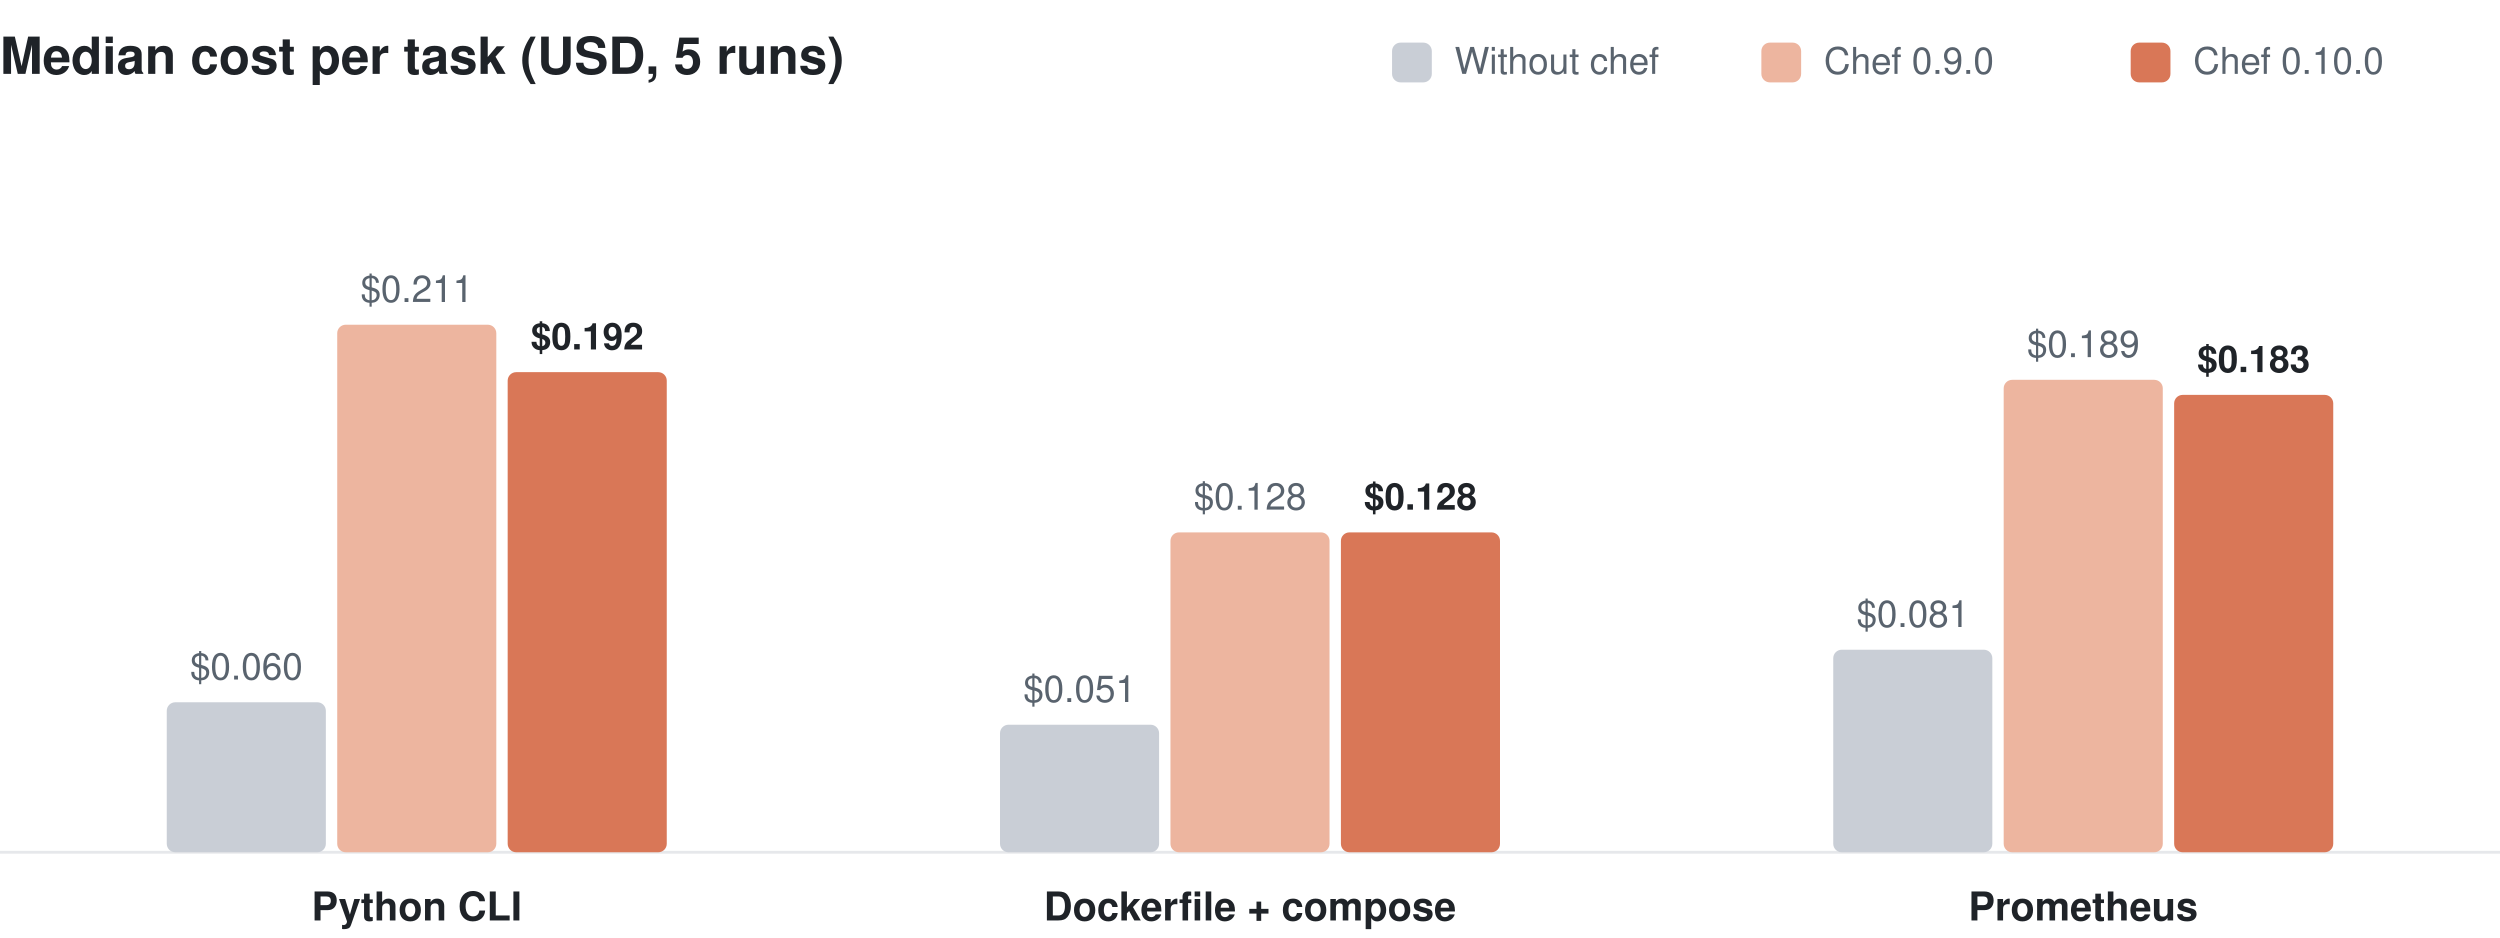
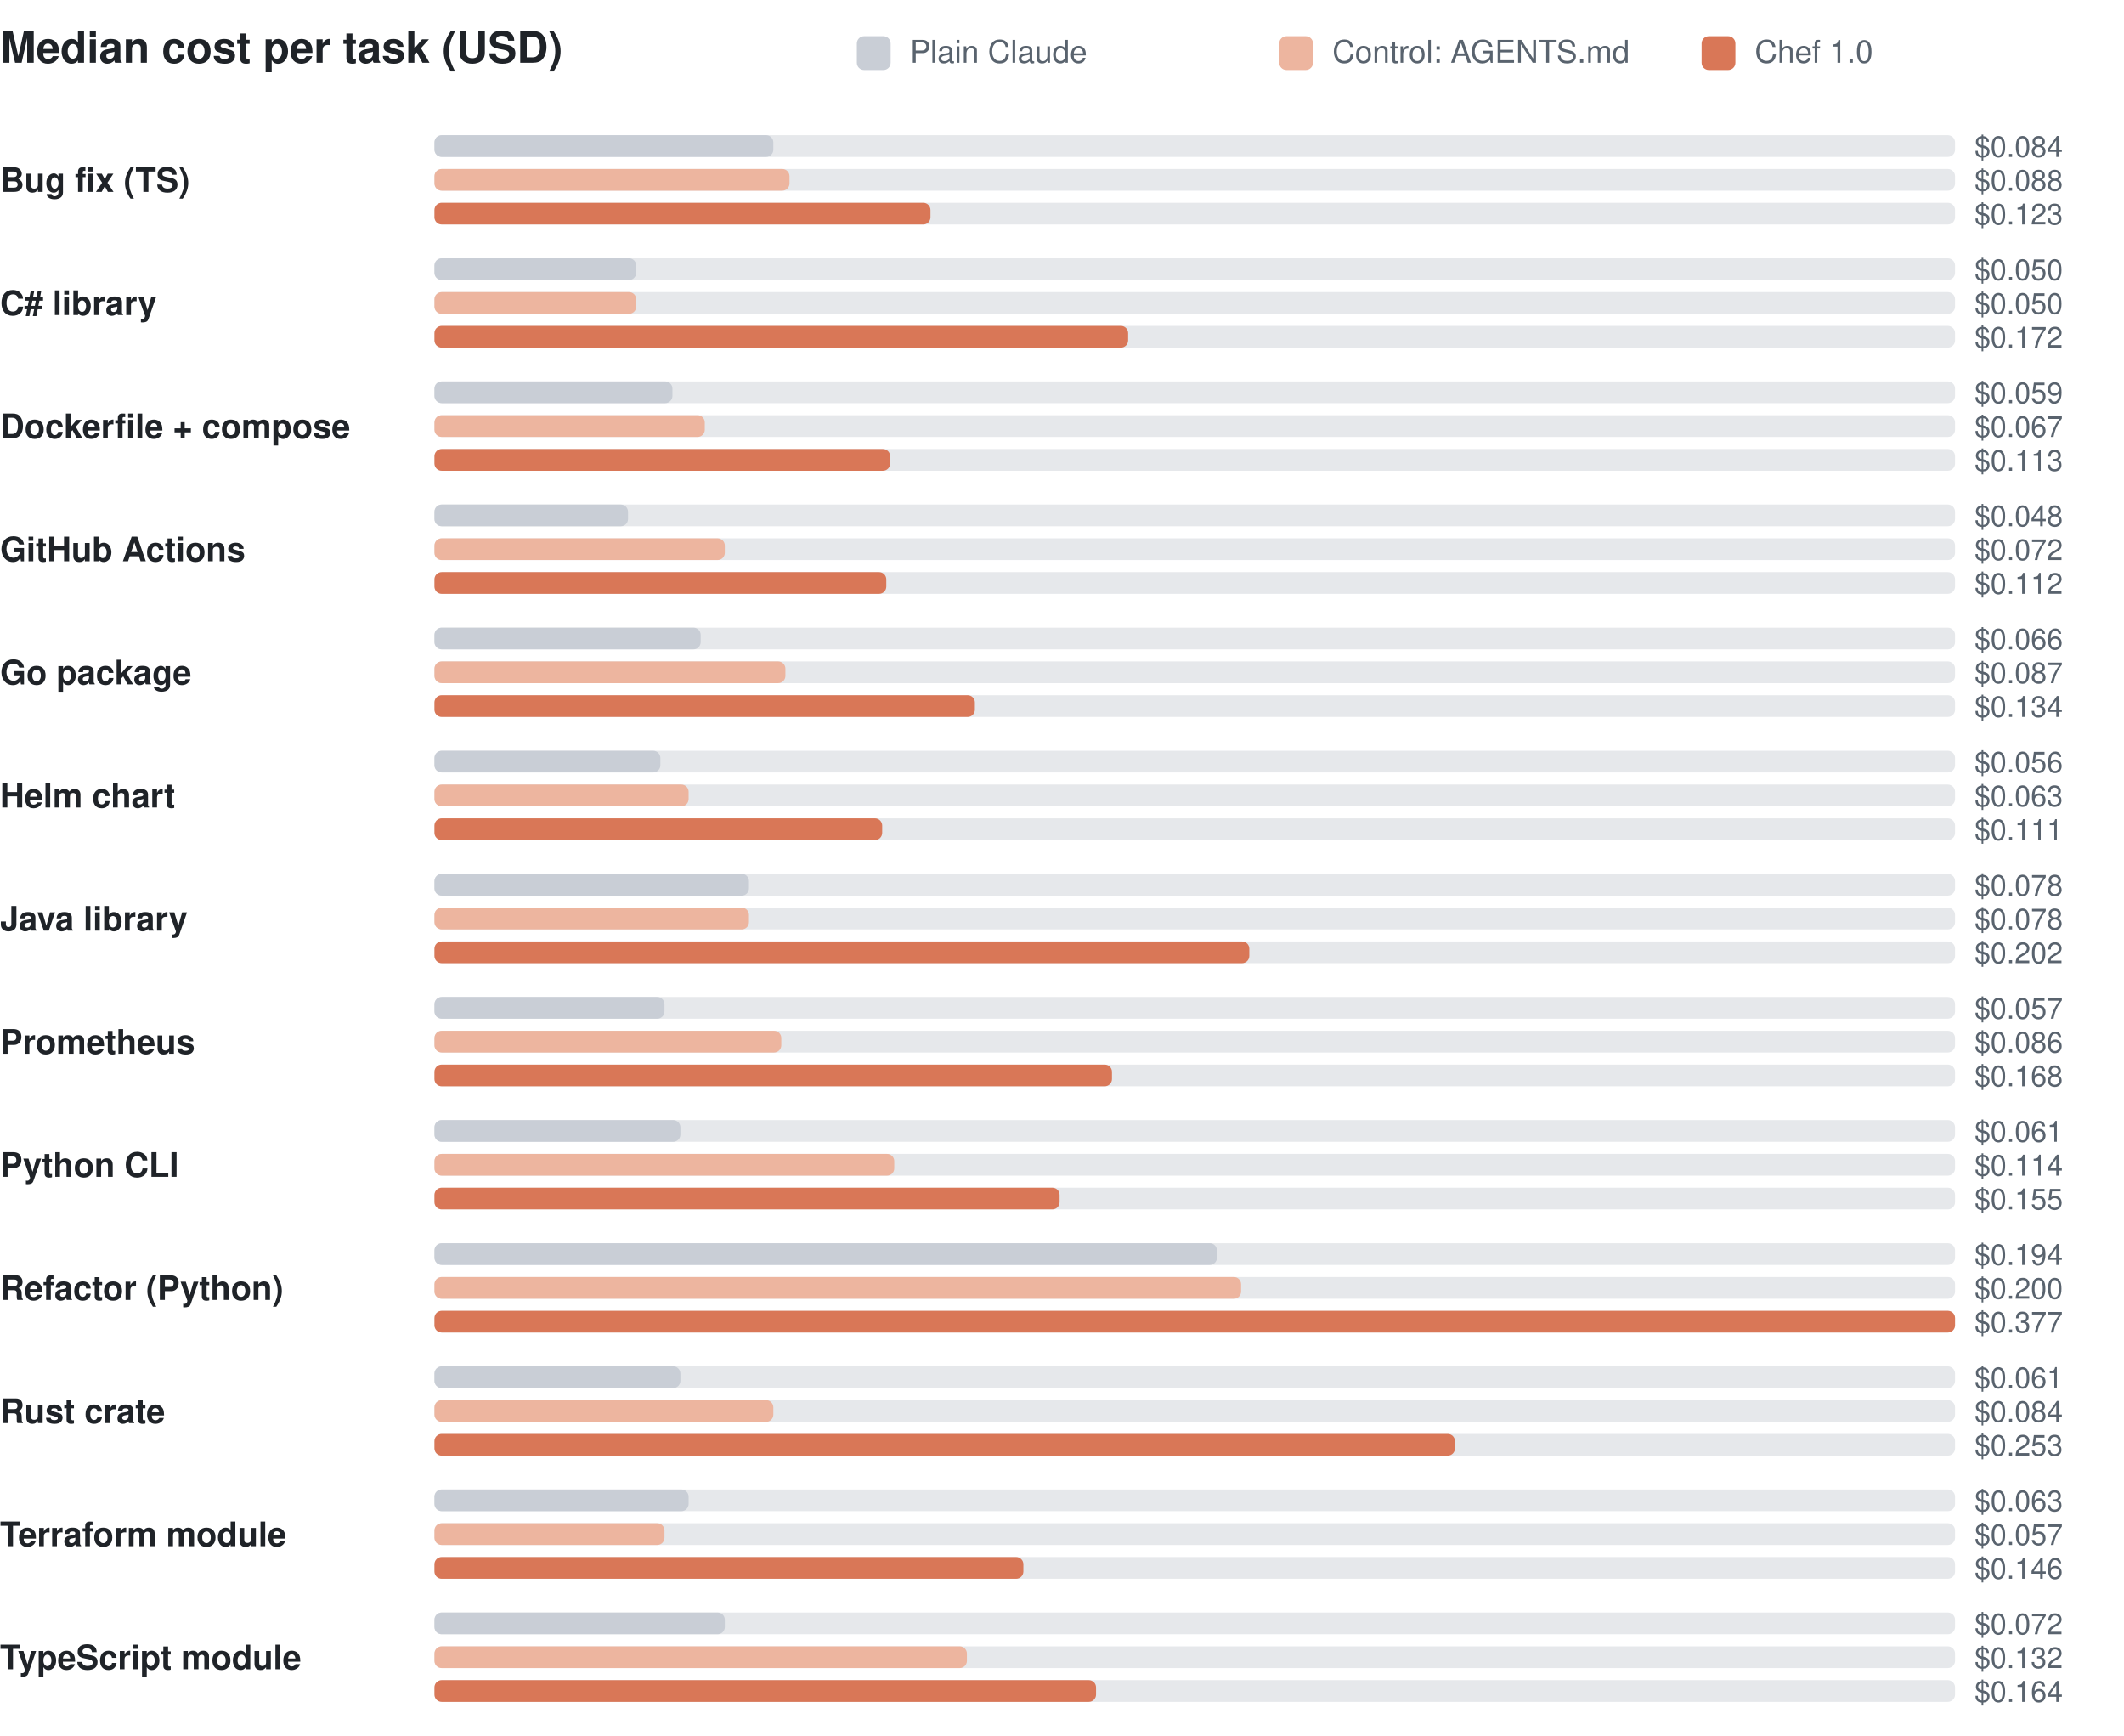
- <svg xmlns="http://www.w3.org/2000/svg" width="880" height="330" viewBox="0 0 880 330" role="img" aria-label="Median cost per task over 5 runs. Python: $0.060 without chef, $0.211 chef 0.9.0, $0.192 chef 0.10.0. Docker: $0.051, $0.128, $0.128. Prometheus: $0.081, $0.189, $0.183.">
-   <text x="0.0" y="26.0" fill="#1F2328" font-family="-apple-system, BlinkMacSystemFont, 'Segoe UI', Helvetica, Arial, sans-serif" font-size="18" font-weight="600" text-anchor="start">Median cost per task (USD, 5 runs)</text>
-   <rect x="490.0" y="15.0" width="14.0" height="14.0" rx="3" fill="#C9CED6" />
-   <text x="512.0" y="26.0" fill="#59636E" font-family="-apple-system, BlinkMacSystemFont, 'Segoe UI', Helvetica, Arial, sans-serif" font-size="13" font-weight="400" text-anchor="start">Without chef</text>
-   <rect x="620.0" y="15.0" width="14.0" height="14.0" rx="3" fill="#EDB59F" />
-   <text x="642.0" y="26.0" fill="#59636E" font-family="-apple-system, BlinkMacSystemFont, 'Segoe UI', Helvetica, Arial, sans-serif" font-size="13" font-weight="400" text-anchor="start">Chef 0.9.0</text>
-   <rect x="750.0" y="15.0" width="14.0" height="14.0" rx="3" fill="#D97757" />
-   <text x="772.0" y="26.0" fill="#59636E" font-family="-apple-system, BlinkMacSystemFont, 'Segoe UI', Helvetica, Arial, sans-serif" font-size="13" font-weight="400" text-anchor="start">Chef 0.10.0</text>
-   <line x1="0" y1="300.0" x2="880" y2="300.0" stroke="#E6E8EB" />
-   <rect x="58.7" y="247.2" width="56.0" height="52.8" rx="3" fill="#C9CED6" />
-   <text x="86.7" y="239.2" fill="#59636E" font-family="-apple-system, BlinkMacSystemFont, 'Segoe UI', Helvetica, Arial, sans-serif" font-size="13" font-weight="400" text-anchor="middle">$0.060</text>
-   <rect x="118.7" y="114.3" width="56.0" height="185.7" rx="3" fill="#EDB59F" />
-   <text x="146.7" y="106.3" fill="#59636E" font-family="-apple-system, BlinkMacSystemFont, 'Segoe UI', Helvetica, Arial, sans-serif" font-size="13" font-weight="400" text-anchor="middle">$0.211</text>
-   <rect x="178.7" y="131.0" width="56.0" height="169.0" rx="3" fill="#D97757" />
-   <text x="206.7" y="123.0" fill="#1F2328" font-family="-apple-system, BlinkMacSystemFont, 'Segoe UI', Helvetica, Arial, sans-serif" font-size="13" font-weight="600" text-anchor="middle">$0.192</text>
-   <text x="146.7" y="324.0" fill="#1F2328" font-family="-apple-system, BlinkMacSystemFont, 'Segoe UI', Helvetica, Arial, sans-serif" font-size="14" font-weight="600" text-anchor="middle">Python CLI</text>
-   <rect x="352.0" y="255.1" width="56.0" height="44.9" rx="3" fill="#C9CED6" />
-   <text x="380.0" y="247.1" fill="#59636E" font-family="-apple-system, BlinkMacSystemFont, 'Segoe UI', Helvetica, Arial, sans-serif" font-size="13" font-weight="400" text-anchor="middle">$0.051</text>
-   <rect x="412.0" y="187.4" width="56.0" height="112.6" rx="3" fill="#EDB59F" />
-   <text x="440.0" y="179.4" fill="#59636E" font-family="-apple-system, BlinkMacSystemFont, 'Segoe UI', Helvetica, Arial, sans-serif" font-size="13" font-weight="400" text-anchor="middle">$0.128</text>
-   <rect x="472.0" y="187.4" width="56.0" height="112.6" rx="3" fill="#D97757" />
-   <text x="500.0" y="179.4" fill="#1F2328" font-family="-apple-system, BlinkMacSystemFont, 'Segoe UI', Helvetica, Arial, sans-serif" font-size="13" font-weight="600" text-anchor="middle">$0.128</text>
-   <text x="440.0" y="324.0" fill="#1F2328" font-family="-apple-system, BlinkMacSystemFont, 'Segoe UI', Helvetica, Arial, sans-serif" font-size="14" font-weight="600" text-anchor="middle">Dockerfile + compose</text>
-   <rect x="645.3" y="228.7" width="56.0" height="71.3" rx="3" fill="#C9CED6" />
-   <text x="673.3" y="220.7" fill="#59636E" font-family="-apple-system, BlinkMacSystemFont, 'Segoe UI', Helvetica, Arial, sans-serif" font-size="13" font-weight="400" text-anchor="middle">$0.081</text>
-   <rect x="705.3" y="133.7" width="56.0" height="166.3" rx="3" fill="#EDB59F" />
-   <text x="733.3" y="125.7" fill="#59636E" font-family="-apple-system, BlinkMacSystemFont, 'Segoe UI', Helvetica, Arial, sans-serif" font-size="13" font-weight="400" text-anchor="middle">$0.189</text>
-   <rect x="765.3" y="139.0" width="56.0" height="161.0" rx="3" fill="#D97757" />
-   <text x="793.3" y="131.0" fill="#1F2328" font-family="-apple-system, BlinkMacSystemFont, 'Segoe UI', Helvetica, Arial, sans-serif" font-size="13" font-weight="600" text-anchor="middle">$0.183</text>
-   <text x="733.3" y="324.0" fill="#1F2328" font-family="-apple-system, BlinkMacSystemFont, 'Segoe UI', Helvetica, Arial, sans-serif" font-size="14" font-weight="600" text-anchor="middle">Prometheus</text>
+ <svg xmlns="http://www.w3.org/2000/svg" width="880" height="719" viewBox="0 0 880 719" role="img" aria-label="Median cost per task, bugfix: Plain Claude $0.084, Control: AGENTS.md $0.088, Chef 1.0 $0.123; csharp: Plain Claude $0.050, Control: AGENTS.md $0.050, Chef 1.0 $0.172; docker: Plain Claude $0.059, Control: AGENTS.md $0.067, Chef 1.0 $0.113; github-actions: Plain Claude $0.048, Control: AGENTS.md $0.072, Chef 1.0 $0.112; go: Plain Claude $0.066, Control: AGENTS.md $0.087, Chef 1.0 $0.134; helm: Plain Claude $0.056, Control: AGENTS.md $0.063, Chef 1.0 $0.111; java: Plain Claude $0.078, Control: AGENTS.md $0.078, Chef 1.0 $0.202; prometheus: Plain Claude $0.057, Control: AGENTS.md $0.086, Chef 1.0 $0.168; python: Plain Claude $0.061, Control: AGENTS.md $0.114, Chef 1.0 $0.155; refactor: Plain Claude $0.194, Control: AGENTS.md $0.200, Chef 1.0 $0.377; rust: Plain Claude $0.061, Control: AGENTS.md $0.084, Chef 1.0 $0.253; terraform: Plain Claude $0.063, Control: AGENTS.md $0.057, Chef 1.0 $0.146; typescript: Plain Claude $0.072, Control: AGENTS.md $0.132, Chef 1.0 $0.164">
+   <text x="0.0" y="26.0" fill="#1F2328" font-family="-apple-system, BlinkMacSystemFont, 'Segoe UI', Helvetica, Arial, sans-serif" font-size="18" font-weight="600" text-anchor="start">Median cost per task (USD)</text>
+   <rect x="355.0" y="15.0" width="14.0" height="14.0" rx="3" fill="#C9CED6" />
+   <text x="377.0" y="26.0" fill="#59636E" font-family="-apple-system, BlinkMacSystemFont, 'Segoe UI', Helvetica, Arial, sans-serif" font-size="13" font-weight="400" text-anchor="start">Plain Claude</text>
+   <rect x="530.0" y="15.0" width="14.0" height="14.0" rx="3" fill="#EDB59F" />
+   <text x="552.0" y="26.0" fill="#59636E" font-family="-apple-system, BlinkMacSystemFont, 'Segoe UI', Helvetica, Arial, sans-serif" font-size="13" font-weight="400" text-anchor="start">Control: AGENTS.md</text>
+   <rect x="705.0" y="15.0" width="14.0" height="14.0" rx="3" fill="#D97757" />
+   <text x="727.0" y="26.0" fill="#59636E" font-family="-apple-system, BlinkMacSystemFont, 'Segoe UI', Helvetica, Arial, sans-serif" font-size="13" font-weight="400" text-anchor="start">Chef 1.0</text>
+   <text x="0.0" y="79.5" fill="#1F2328" font-family="-apple-system, BlinkMacSystemFont, 'Segoe UI', Helvetica, Arial, sans-serif" font-size="14" font-weight="600" text-anchor="start">Bug fix (TS)</text>
+   <rect x="180.0" y="56.0" width="630.0" height="9.0" rx="3" fill="#E6E8EB" />
+   <rect x="180.0" y="56.0" width="140.4" height="9.0" rx="3" fill="#C9CED6" />
+   <text x="818.0" y="65.0" fill="#59636E" font-family="-apple-system, BlinkMacSystemFont, 'Segoe UI', Helvetica, Arial, sans-serif" font-size="12" font-weight="400" text-anchor="start">$0.084</text>
+   <rect x="180.0" y="70.0" width="630.0" height="9.0" rx="3" fill="#E6E8EB" />
+   <rect x="180.0" y="70.0" width="147.1" height="9.0" rx="3" fill="#EDB59F" />
+   <text x="818.0" y="79.0" fill="#59636E" font-family="-apple-system, BlinkMacSystemFont, 'Segoe UI', Helvetica, Arial, sans-serif" font-size="12" font-weight="400" text-anchor="start">$0.088</text>
+   <rect x="180.0" y="84.0" width="630.0" height="9.0" rx="3" fill="#E6E8EB" />
+   <rect x="180.0" y="84.0" width="205.5" height="9.0" rx="3" fill="#D97757" />
+   <text x="818.0" y="93.0" fill="#59636E" font-family="-apple-system, BlinkMacSystemFont, 'Segoe UI', Helvetica, Arial, sans-serif" font-size="12" font-weight="400" text-anchor="start">$0.123</text>
+   <text x="0.0" y="130.5" fill="#1F2328" font-family="-apple-system, BlinkMacSystemFont, 'Segoe UI', Helvetica, Arial, sans-serif" font-size="14" font-weight="600" text-anchor="start">C# library</text>
+   <rect x="180.0" y="107.0" width="630.0" height="9.0" rx="3" fill="#E6E8EB" />
+   <rect x="180.0" y="107.0" width="83.6" height="9.0" rx="3" fill="#C9CED6" />
+   <text x="818.0" y="116.0" fill="#59636E" font-family="-apple-system, BlinkMacSystemFont, 'Segoe UI', Helvetica, Arial, sans-serif" font-size="12" font-weight="400" text-anchor="start">$0.050</text>
+   <rect x="180.0" y="121.0" width="630.0" height="9.0" rx="3" fill="#E6E8EB" />
+   <rect x="180.0" y="121.0" width="83.6" height="9.0" rx="3" fill="#EDB59F" />
+   <text x="818.0" y="130.0" fill="#59636E" font-family="-apple-system, BlinkMacSystemFont, 'Segoe UI', Helvetica, Arial, sans-serif" font-size="12" font-weight="400" text-anchor="start">$0.050</text>
+   <rect x="180.0" y="135.0" width="630.0" height="9.0" rx="3" fill="#E6E8EB" />
+   <rect x="180.0" y="135.0" width="287.4" height="9.0" rx="3" fill="#D97757" />
+   <text x="818.0" y="144.0" fill="#59636E" font-family="-apple-system, BlinkMacSystemFont, 'Segoe UI', Helvetica, Arial, sans-serif" font-size="12" font-weight="400" text-anchor="start">$0.172</text>
+   <text x="0.0" y="181.5" fill="#1F2328" font-family="-apple-system, BlinkMacSystemFont, 'Segoe UI', Helvetica, Arial, sans-serif" font-size="14" font-weight="600" text-anchor="start">Dockerfile + compose</text>
+   <rect x="180.0" y="158.0" width="630.0" height="9.0" rx="3" fill="#E6E8EB" />
+   <rect x="180.0" y="158.0" width="98.6" height="9.0" rx="3" fill="#C9CED6" />
+   <text x="818.0" y="167.0" fill="#59636E" font-family="-apple-system, BlinkMacSystemFont, 'Segoe UI', Helvetica, Arial, sans-serif" font-size="12" font-weight="400" text-anchor="start">$0.059</text>
+   <rect x="180.0" y="172.0" width="630.0" height="9.0" rx="3" fill="#E6E8EB" />
+   <rect x="180.0" y="172.0" width="112.0" height="9.0" rx="3" fill="#EDB59F" />
+   <text x="818.0" y="181.0" fill="#59636E" font-family="-apple-system, BlinkMacSystemFont, 'Segoe UI', Helvetica, Arial, sans-serif" font-size="12" font-weight="400" text-anchor="start">$0.067</text>
+   <rect x="180.0" y="186.0" width="630.0" height="9.0" rx="3" fill="#E6E8EB" />
+   <rect x="180.0" y="186.0" width="188.8" height="9.0" rx="3" fill="#D97757" />
+   <text x="818.0" y="195.0" fill="#59636E" font-family="-apple-system, BlinkMacSystemFont, 'Segoe UI', Helvetica, Arial, sans-serif" font-size="12" font-weight="400" text-anchor="start">$0.113</text>
+   <text x="0.0" y="232.5" fill="#1F2328" font-family="-apple-system, BlinkMacSystemFont, 'Segoe UI', Helvetica, Arial, sans-serif" font-size="14" font-weight="600" text-anchor="start">GitHub Actions</text>
+   <rect x="180.0" y="209.0" width="630.0" height="9.0" rx="3" fill="#E6E8EB" />
+   <rect x="180.0" y="209.0" width="80.2" height="9.0" rx="3" fill="#C9CED6" />
+   <text x="818.0" y="218.0" fill="#59636E" font-family="-apple-system, BlinkMacSystemFont, 'Segoe UI', Helvetica, Arial, sans-serif" font-size="12" font-weight="400" text-anchor="start">$0.048</text>
+   <rect x="180.0" y="223.0" width="630.0" height="9.0" rx="3" fill="#E6E8EB" />
+   <rect x="180.0" y="223.0" width="120.3" height="9.0" rx="3" fill="#EDB59F" />
+   <text x="818.0" y="232.0" fill="#59636E" font-family="-apple-system, BlinkMacSystemFont, 'Segoe UI', Helvetica, Arial, sans-serif" font-size="12" font-weight="400" text-anchor="start">$0.072</text>
+   <rect x="180.0" y="237.0" width="630.0" height="9.0" rx="3" fill="#E6E8EB" />
+   <rect x="180.0" y="237.0" width="187.2" height="9.0" rx="3" fill="#D97757" />
+   <text x="818.0" y="246.0" fill="#59636E" font-family="-apple-system, BlinkMacSystemFont, 'Segoe UI', Helvetica, Arial, sans-serif" font-size="12" font-weight="400" text-anchor="start">$0.112</text>
+   <text x="0.0" y="283.5" fill="#1F2328" font-family="-apple-system, BlinkMacSystemFont, 'Segoe UI', Helvetica, Arial, sans-serif" font-size="14" font-weight="600" text-anchor="start">Go package</text>
+   <rect x="180.0" y="260.0" width="630.0" height="9.0" rx="3" fill="#E6E8EB" />
+   <rect x="180.0" y="260.0" width="110.3" height="9.0" rx="3" fill="#C9CED6" />
+   <text x="818.0" y="269.0" fill="#59636E" font-family="-apple-system, BlinkMacSystemFont, 'Segoe UI', Helvetica, Arial, sans-serif" font-size="12" font-weight="400" text-anchor="start">$0.066</text>
+   <rect x="180.0" y="274.0" width="630.0" height="9.0" rx="3" fill="#E6E8EB" />
+   <rect x="180.0" y="274.0" width="145.4" height="9.0" rx="3" fill="#EDB59F" />
+   <text x="818.0" y="283.0" fill="#59636E" font-family="-apple-system, BlinkMacSystemFont, 'Segoe UI', Helvetica, Arial, sans-serif" font-size="12" font-weight="400" text-anchor="start">$0.087</text>
+   <rect x="180.0" y="288.0" width="630.0" height="9.0" rx="3" fill="#E6E8EB" />
+   <rect x="180.0" y="288.0" width="223.9" height="9.0" rx="3" fill="#D97757" />
+   <text x="818.0" y="297.0" fill="#59636E" font-family="-apple-system, BlinkMacSystemFont, 'Segoe UI', Helvetica, Arial, sans-serif" font-size="12" font-weight="400" text-anchor="start">$0.134</text>
+   <text x="0.0" y="334.5" fill="#1F2328" font-family="-apple-system, BlinkMacSystemFont, 'Segoe UI', Helvetica, Arial, sans-serif" font-size="14" font-weight="600" text-anchor="start">Helm chart</text>
+   <rect x="180.0" y="311.0" width="630.0" height="9.0" rx="3" fill="#E6E8EB" />
+   <rect x="180.0" y="311.0" width="93.6" height="9.0" rx="3" fill="#C9CED6" />
+   <text x="818.0" y="320.0" fill="#59636E" font-family="-apple-system, BlinkMacSystemFont, 'Segoe UI', Helvetica, Arial, sans-serif" font-size="12" font-weight="400" text-anchor="start">$0.056</text>
+   <rect x="180.0" y="325.0" width="630.0" height="9.0" rx="3" fill="#E6E8EB" />
+   <rect x="180.0" y="325.0" width="105.3" height="9.0" rx="3" fill="#EDB59F" />
+   <text x="818.0" y="334.0" fill="#59636E" font-family="-apple-system, BlinkMacSystemFont, 'Segoe UI', Helvetica, Arial, sans-serif" font-size="12" font-weight="400" text-anchor="start">$0.063</text>
+   <rect x="180.0" y="339.0" width="630.0" height="9.0" rx="3" fill="#E6E8EB" />
+   <rect x="180.0" y="339.0" width="185.5" height="9.0" rx="3" fill="#D97757" />
+   <text x="818.0" y="348.0" fill="#59636E" font-family="-apple-system, BlinkMacSystemFont, 'Segoe UI', Helvetica, Arial, sans-serif" font-size="12" font-weight="400" text-anchor="start">$0.111</text>
+   <text x="0.0" y="385.5" fill="#1F2328" font-family="-apple-system, BlinkMacSystemFont, 'Segoe UI', Helvetica, Arial, sans-serif" font-size="14" font-weight="600" text-anchor="start">Java library</text>
+   <rect x="180.0" y="362.0" width="630.0" height="9.0" rx="3" fill="#E6E8EB" />
+   <rect x="180.0" y="362.0" width="130.3" height="9.0" rx="3" fill="#C9CED6" />
+   <text x="818.0" y="371.0" fill="#59636E" font-family="-apple-system, BlinkMacSystemFont, 'Segoe UI', Helvetica, Arial, sans-serif" font-size="12" font-weight="400" text-anchor="start">$0.078</text>
+   <rect x="180.0" y="376.0" width="630.0" height="9.0" rx="3" fill="#E6E8EB" />
+   <rect x="180.0" y="376.0" width="130.3" height="9.0" rx="3" fill="#EDB59F" />
+   <text x="818.0" y="385.0" fill="#59636E" font-family="-apple-system, BlinkMacSystemFont, 'Segoe UI', Helvetica, Arial, sans-serif" font-size="12" font-weight="400" text-anchor="start">$0.078</text>
+   <rect x="180.0" y="390.0" width="630.0" height="9.0" rx="3" fill="#E6E8EB" />
+   <rect x="180.0" y="390.0" width="337.6" height="9.0" rx="3" fill="#D97757" />
+   <text x="818.0" y="399.0" fill="#59636E" font-family="-apple-system, BlinkMacSystemFont, 'Segoe UI', Helvetica, Arial, sans-serif" font-size="12" font-weight="400" text-anchor="start">$0.202</text>
+   <text x="0.0" y="436.5" fill="#1F2328" font-family="-apple-system, BlinkMacSystemFont, 'Segoe UI', Helvetica, Arial, sans-serif" font-size="14" font-weight="600" text-anchor="start">Prometheus</text>
+   <rect x="180.0" y="413.0" width="630.0" height="9.0" rx="3" fill="#E6E8EB" />
+   <rect x="180.0" y="413.0" width="95.3" height="9.0" rx="3" fill="#C9CED6" />
+   <text x="818.0" y="422.0" fill="#59636E" font-family="-apple-system, BlinkMacSystemFont, 'Segoe UI', Helvetica, Arial, sans-serif" font-size="12" font-weight="400" text-anchor="start">$0.057</text>
+   <rect x="180.0" y="427.0" width="630.0" height="9.0" rx="3" fill="#E6E8EB" />
+   <rect x="180.0" y="427.0" width="143.7" height="9.0" rx="3" fill="#EDB59F" />
+   <text x="818.0" y="436.0" fill="#59636E" font-family="-apple-system, BlinkMacSystemFont, 'Segoe UI', Helvetica, Arial, sans-serif" font-size="12" font-weight="400" text-anchor="start">$0.086</text>
+   <rect x="180.0" y="441.0" width="630.0" height="9.0" rx="3" fill="#E6E8EB" />
+   <rect x="180.0" y="441.0" width="280.7" height="9.0" rx="3" fill="#D97757" />
+   <text x="818.0" y="450.0" fill="#59636E" font-family="-apple-system, BlinkMacSystemFont, 'Segoe UI', Helvetica, Arial, sans-serif" font-size="12" font-weight="400" text-anchor="start">$0.168</text>
+   <text x="0.0" y="487.5" fill="#1F2328" font-family="-apple-system, BlinkMacSystemFont, 'Segoe UI', Helvetica, Arial, sans-serif" font-size="14" font-weight="600" text-anchor="start">Python CLI</text>
+   <rect x="180.0" y="464.0" width="630.0" height="9.0" rx="3" fill="#E6E8EB" />
+   <rect x="180.0" y="464.0" width="101.9" height="9.0" rx="3" fill="#C9CED6" />
+   <text x="818.0" y="473.0" fill="#59636E" font-family="-apple-system, BlinkMacSystemFont, 'Segoe UI', Helvetica, Arial, sans-serif" font-size="12" font-weight="400" text-anchor="start">$0.061</text>
+   <rect x="180.0" y="478.0" width="630.0" height="9.0" rx="3" fill="#E6E8EB" />
+   <rect x="180.0" y="478.0" width="190.5" height="9.0" rx="3" fill="#EDB59F" />
+   <text x="818.0" y="487.0" fill="#59636E" font-family="-apple-system, BlinkMacSystemFont, 'Segoe UI', Helvetica, Arial, sans-serif" font-size="12" font-weight="400" text-anchor="start">$0.114</text>
+   <rect x="180.0" y="492.0" width="630.0" height="9.0" rx="3" fill="#E6E8EB" />
+   <rect x="180.0" y="492.0" width="259.0" height="9.0" rx="3" fill="#D97757" />
+   <text x="818.0" y="501.0" fill="#59636E" font-family="-apple-system, BlinkMacSystemFont, 'Segoe UI', Helvetica, Arial, sans-serif" font-size="12" font-weight="400" text-anchor="start">$0.155</text>
+   <text x="0.0" y="538.5" fill="#1F2328" font-family="-apple-system, BlinkMacSystemFont, 'Segoe UI', Helvetica, Arial, sans-serif" font-size="14" font-weight="600" text-anchor="start">Refactor (Python)</text>
+   <rect x="180.0" y="515.0" width="630.0" height="9.0" rx="3" fill="#E6E8EB" />
+   <rect x="180.0" y="515.0" width="324.2" height="9.0" rx="3" fill="#C9CED6" />
+   <text x="818.0" y="524.0" fill="#59636E" font-family="-apple-system, BlinkMacSystemFont, 'Segoe UI', Helvetica, Arial, sans-serif" font-size="12" font-weight="400" text-anchor="start">$0.194</text>
+   <rect x="180.0" y="529.0" width="630.0" height="9.0" rx="3" fill="#E6E8EB" />
+   <rect x="180.0" y="529.0" width="334.2" height="9.0" rx="3" fill="#EDB59F" />
+   <text x="818.0" y="538.0" fill="#59636E" font-family="-apple-system, BlinkMacSystemFont, 'Segoe UI', Helvetica, Arial, sans-serif" font-size="12" font-weight="400" text-anchor="start">$0.200</text>
+   <rect x="180.0" y="543.0" width="630.0" height="9.0" rx="3" fill="#E6E8EB" />
+   <rect x="180.0" y="543.0" width="630.0" height="9.0" rx="3" fill="#D97757" />
+   <text x="818.0" y="552.0" fill="#59636E" font-family="-apple-system, BlinkMacSystemFont, 'Segoe UI', Helvetica, Arial, sans-serif" font-size="12" font-weight="400" text-anchor="start">$0.377</text>
+   <text x="0.0" y="589.5" fill="#1F2328" font-family="-apple-system, BlinkMacSystemFont, 'Segoe UI', Helvetica, Arial, sans-serif" font-size="14" font-weight="600" text-anchor="start">Rust crate</text>
+   <rect x="180.0" y="566.0" width="630.0" height="9.0" rx="3" fill="#E6E8EB" />
+   <rect x="180.0" y="566.0" width="101.9" height="9.0" rx="3" fill="#C9CED6" />
+   <text x="818.0" y="575.0" fill="#59636E" font-family="-apple-system, BlinkMacSystemFont, 'Segoe UI', Helvetica, Arial, sans-serif" font-size="12" font-weight="400" text-anchor="start">$0.061</text>
+   <rect x="180.0" y="580.0" width="630.0" height="9.0" rx="3" fill="#E6E8EB" />
+   <rect x="180.0" y="580.0" width="140.4" height="9.0" rx="3" fill="#EDB59F" />
+   <text x="818.0" y="589.0" fill="#59636E" font-family="-apple-system, BlinkMacSystemFont, 'Segoe UI', Helvetica, Arial, sans-serif" font-size="12" font-weight="400" text-anchor="start">$0.084</text>
+   <rect x="180.0" y="594.0" width="630.0" height="9.0" rx="3" fill="#E6E8EB" />
+   <rect x="180.0" y="594.0" width="422.8" height="9.0" rx="3" fill="#D97757" />
+   <text x="818.0" y="603.0" fill="#59636E" font-family="-apple-system, BlinkMacSystemFont, 'Segoe UI', Helvetica, Arial, sans-serif" font-size="12" font-weight="400" text-anchor="start">$0.253</text>
+   <text x="0.0" y="640.5" fill="#1F2328" font-family="-apple-system, BlinkMacSystemFont, 'Segoe UI', Helvetica, Arial, sans-serif" font-size="14" font-weight="600" text-anchor="start">Terraform module</text>
+   <rect x="180.0" y="617.0" width="630.0" height="9.0" rx="3" fill="#E6E8EB" />
+   <rect x="180.0" y="617.0" width="105.3" height="9.0" rx="3" fill="#C9CED6" />
+   <text x="818.0" y="626.0" fill="#59636E" font-family="-apple-system, BlinkMacSystemFont, 'Segoe UI', Helvetica, Arial, sans-serif" font-size="12" font-weight="400" text-anchor="start">$0.063</text>
+   <rect x="180.0" y="631.0" width="630.0" height="9.0" rx="3" fill="#E6E8EB" />
+   <rect x="180.0" y="631.0" width="95.3" height="9.0" rx="3" fill="#EDB59F" />
+   <text x="818.0" y="640.0" fill="#59636E" font-family="-apple-system, BlinkMacSystemFont, 'Segoe UI', Helvetica, Arial, sans-serif" font-size="12" font-weight="400" text-anchor="start">$0.057</text>
+   <rect x="180.0" y="645.0" width="630.0" height="9.0" rx="3" fill="#E6E8EB" />
+   <rect x="180.0" y="645.0" width="244.0" height="9.0" rx="3" fill="#D97757" />
+   <text x="818.0" y="654.0" fill="#59636E" font-family="-apple-system, BlinkMacSystemFont, 'Segoe UI', Helvetica, Arial, sans-serif" font-size="12" font-weight="400" text-anchor="start">$0.146</text>
+   <text x="0.0" y="691.5" fill="#1F2328" font-family="-apple-system, BlinkMacSystemFont, 'Segoe UI', Helvetica, Arial, sans-serif" font-size="14" font-weight="600" text-anchor="start">TypeScript module</text>
+   <rect x="180.0" y="668.0" width="630.0" height="9.0" rx="3" fill="#E6E8EB" />
+   <rect x="180.0" y="668.0" width="120.3" height="9.0" rx="3" fill="#C9CED6" />
+   <text x="818.0" y="677.0" fill="#59636E" font-family="-apple-system, BlinkMacSystemFont, 'Segoe UI', Helvetica, Arial, sans-serif" font-size="12" font-weight="400" text-anchor="start">$0.072</text>
+   <rect x="180.0" y="682.0" width="630.0" height="9.0" rx="3" fill="#E6E8EB" />
+   <rect x="180.0" y="682.0" width="220.6" height="9.0" rx="3" fill="#EDB59F" />
+   <text x="818.0" y="691.0" fill="#59636E" font-family="-apple-system, BlinkMacSystemFont, 'Segoe UI', Helvetica, Arial, sans-serif" font-size="12" font-weight="400" text-anchor="start">$0.132</text>
+   <rect x="180.0" y="696.0" width="630.0" height="9.0" rx="3" fill="#E6E8EB" />
+   <rect x="180.0" y="696.0" width="274.1" height="9.0" rx="3" fill="#D97757" />
+   <text x="818.0" y="705.0" fill="#59636E" font-family="-apple-system, BlinkMacSystemFont, 'Segoe UI', Helvetica, Arial, sans-serif" font-size="12" font-weight="400" text-anchor="start">$0.164</text>
</svg>
